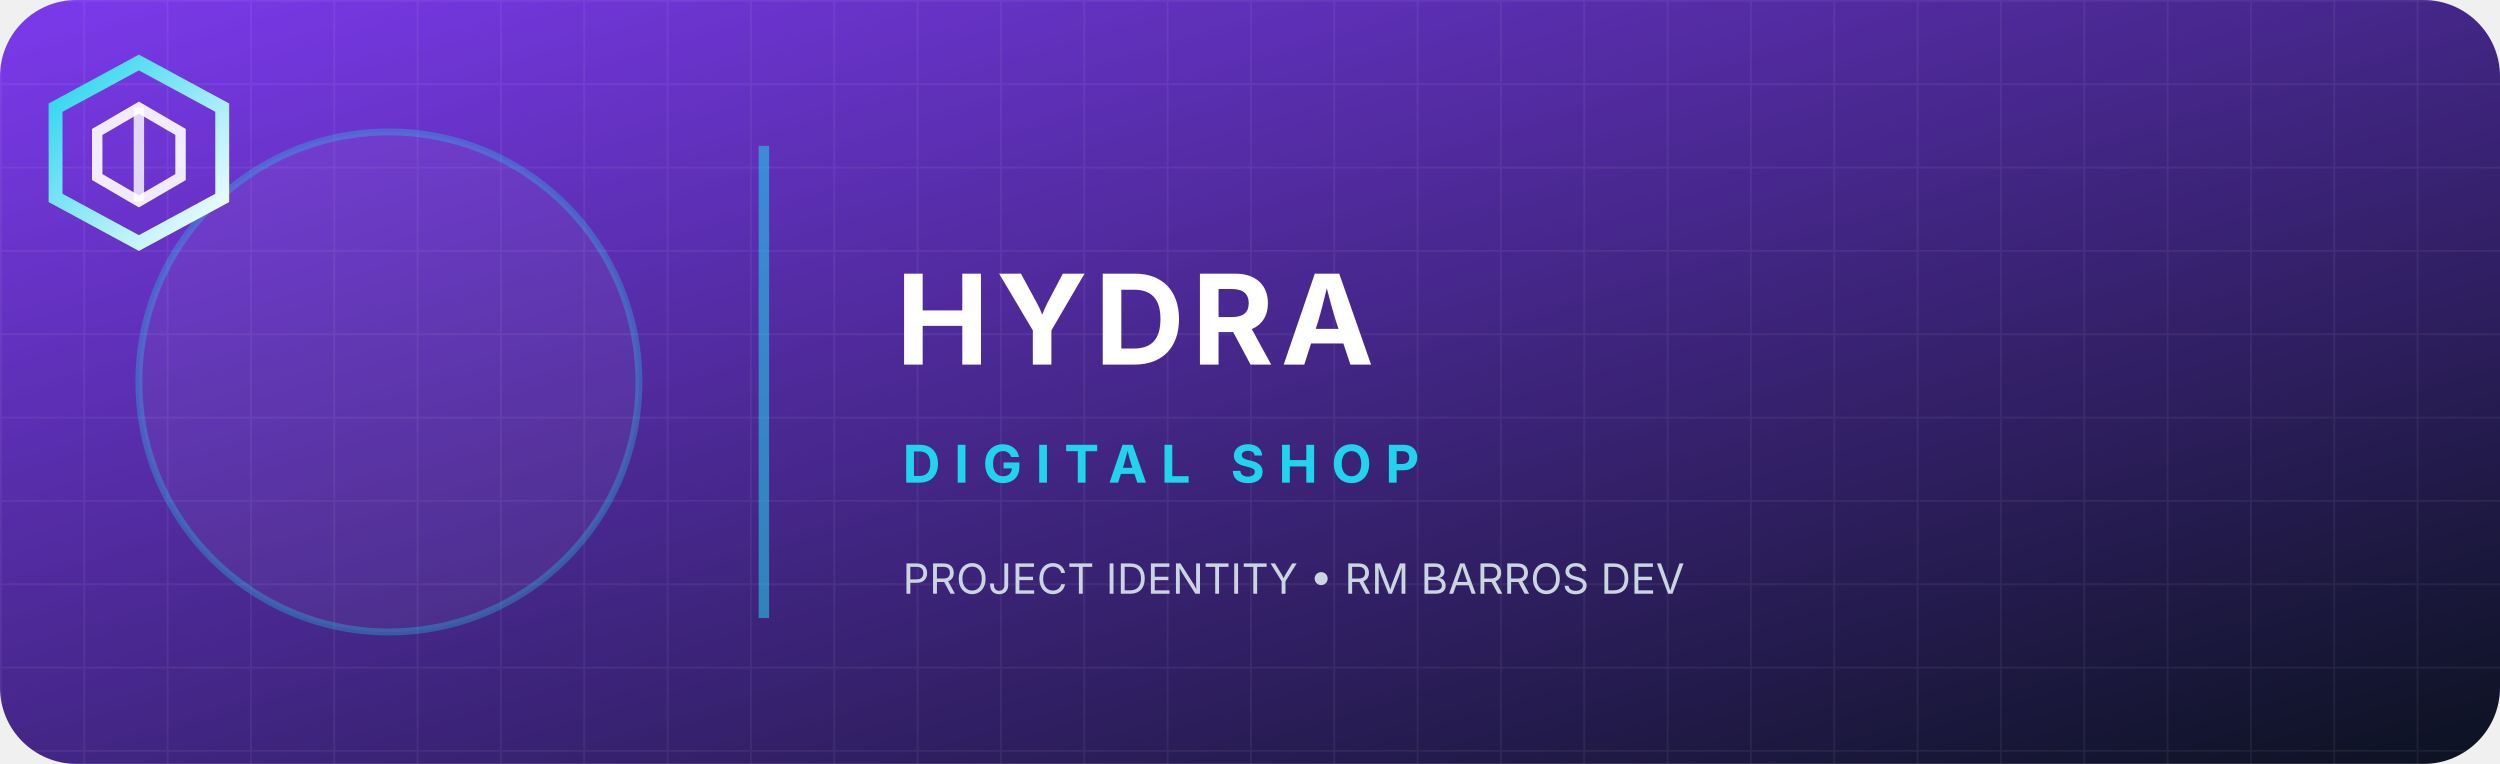
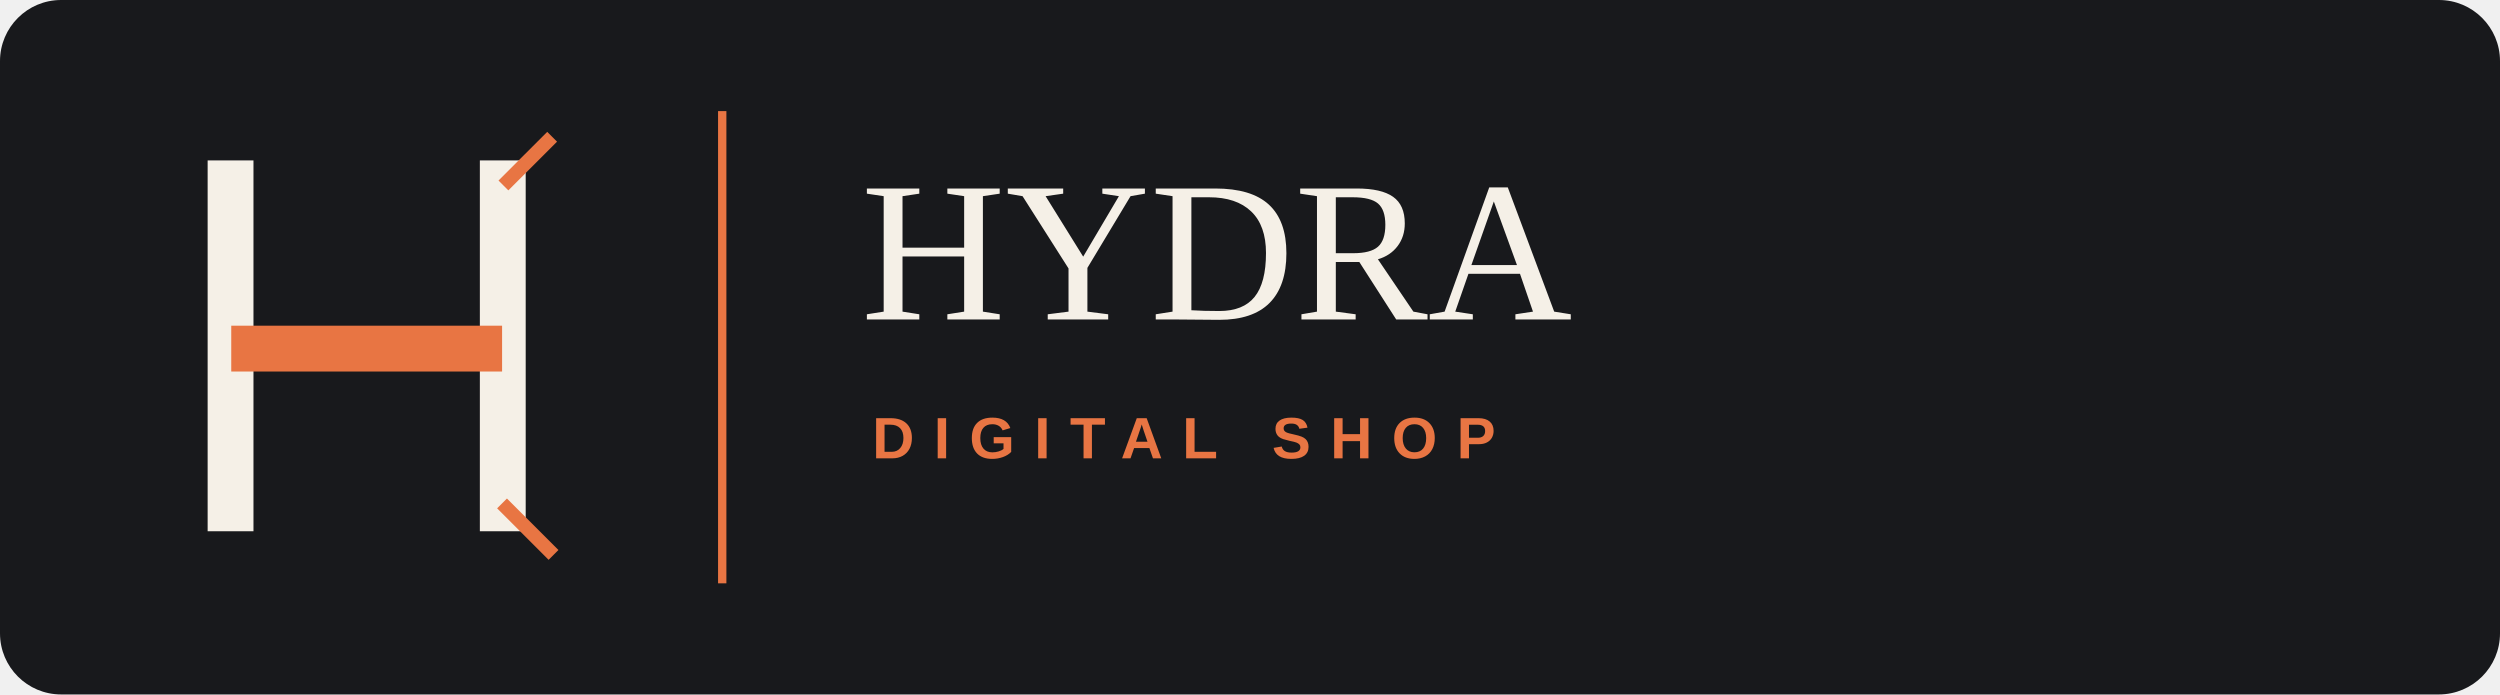
- <svg xmlns="http://www.w3.org/2000/svg" width="720" height="220" viewBox="0 0 720 220" role="img" aria-labelledby="title desc">
-   <defs>
-     <linearGradient id="bg" x1="0" y1="0" x2="1" y2="1">
-       <stop stop-color="#7C3AED" />
-       <stop offset="1" stop-color="#0B1220" />
-     </linearGradient>
-     <linearGradient id="a" x1="0" y1="0" x2="1" y2="1">
-       <stop stop-color="#22D3EE" />
-       <stop offset="1" stop-color="#FFFFFF" />
-     </linearGradient>
-     <pattern id="g" width="24" height="24" patternUnits="userSpaceOnUse">
-       <path d="M24 0H0V24" fill="none" stroke="#fff" stroke-opacity=".06" />
-     </pattern>
-   </defs>
-   <rect width="720" height="220" rx="22" fill="url(#bg)" />
-   <rect width="720" height="220" rx="22" fill="url(#g)" />
-   <circle cx="112" cy="110" r="72" fill="#fff" fill-opacity=".045" stroke="#22D3EE" stroke-opacity=".3" stroke-width="2" />
-   <path d="M40 18 64 31v26L40 70 16 57V31z" fill="none" stroke="url(#a)" stroke-width="4" />
-   <path d="m28 38 12-7 12 7v13l-12 7-12-7z" fill="none" stroke="#fff" stroke-opacity=".9" stroke-width="3" />
-   <path d="M40 31v27" stroke="#fff" stroke-opacity=".8" stroke-width="3" />
-   <path d="M220 42v136" stroke="#22D3EE" stroke-opacity=".55" stroke-width="3" />
-   <text x="258" y="105" fill="#fff" font-family="Inter,Segoe UI,Arial,sans-serif" font-size="36" font-weight="750" letter-spacing="2">HYDRA</text>
-   <text x="260" y="139" fill="#22D3EE" font-family="Inter,Segoe UI,Arial,sans-serif" font-size="15" font-weight="700" letter-spacing="4">DIGITAL SHOP</text>
-   <text x="260" y="171" fill="#CBD5E1" font-family="Inter,Segoe UI,Arial,sans-serif" font-size="12">PROJECT IDENTITY • RM BARROS DEV</text>
+ <svg xmlns="http://www.w3.org/2000/svg" width="900" height="250" viewBox="0 0 900 250" role="img" aria-labelledby="title desc">
+   <rect width="900" height="250" rx="22" fill="#18191C" />
+   <g transform="translate(30 20) scale(.50)">
+     <g fill="none" stroke-linejoin="miter">
+       <path d="M106 92V326M302 92V326" stroke="#F5F0E7" stroke-width="33" stroke-linecap="square" />
+       <path d="M123 211H285" stroke="#E87543" stroke-width="33" stroke-linecap="square" />
+     </g>
+     <path d="M306 90L334 62M305 326L335 356" stroke="#E87543" stroke-width="10" stroke-linecap="square" />
+   </g>
+   <path d="M260 40V210" stroke="#E87543" stroke-width="3" />
+   <text x="310" y="115" fill="#F5F0E7" font-family="Georgia, 'Times New Roman', serif" font-size="72">HYDRA</text>
+   <text x="314" y="165" fill="#E87543" font-family="Arial, Helvetica, sans-serif" font-size="21" font-weight="700" letter-spacing="7">DIGITAL SHOP</text>
</svg>
